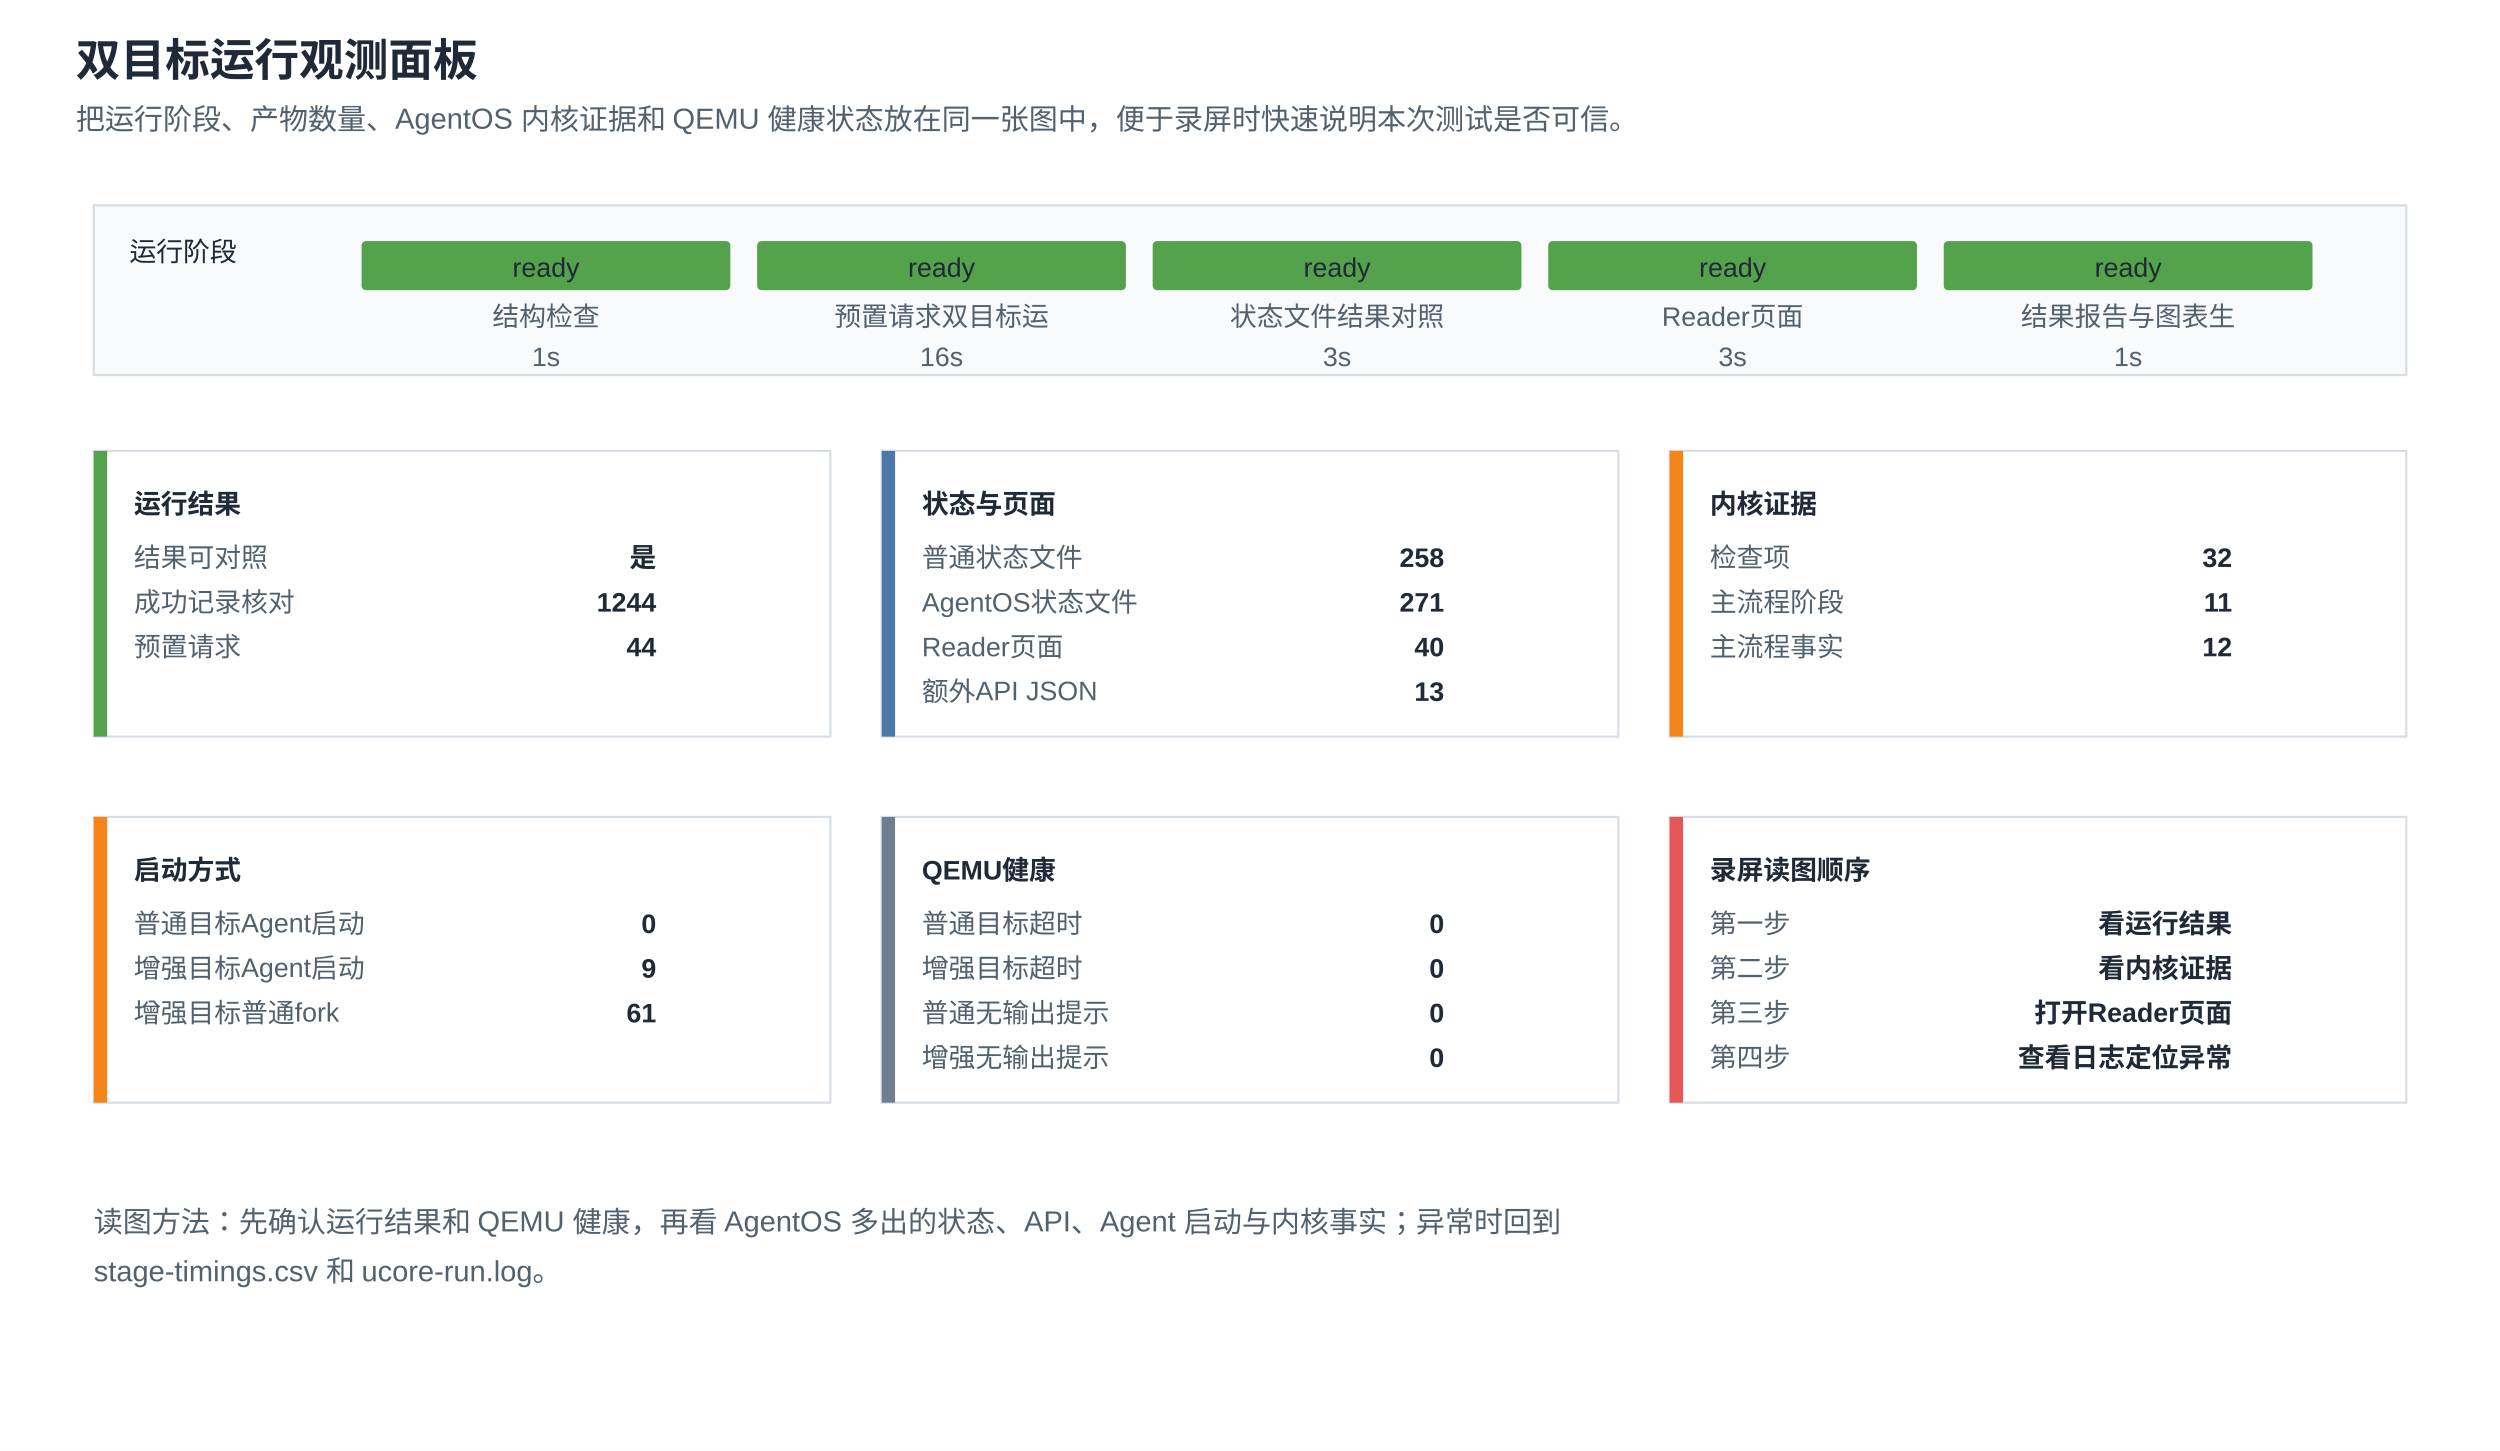
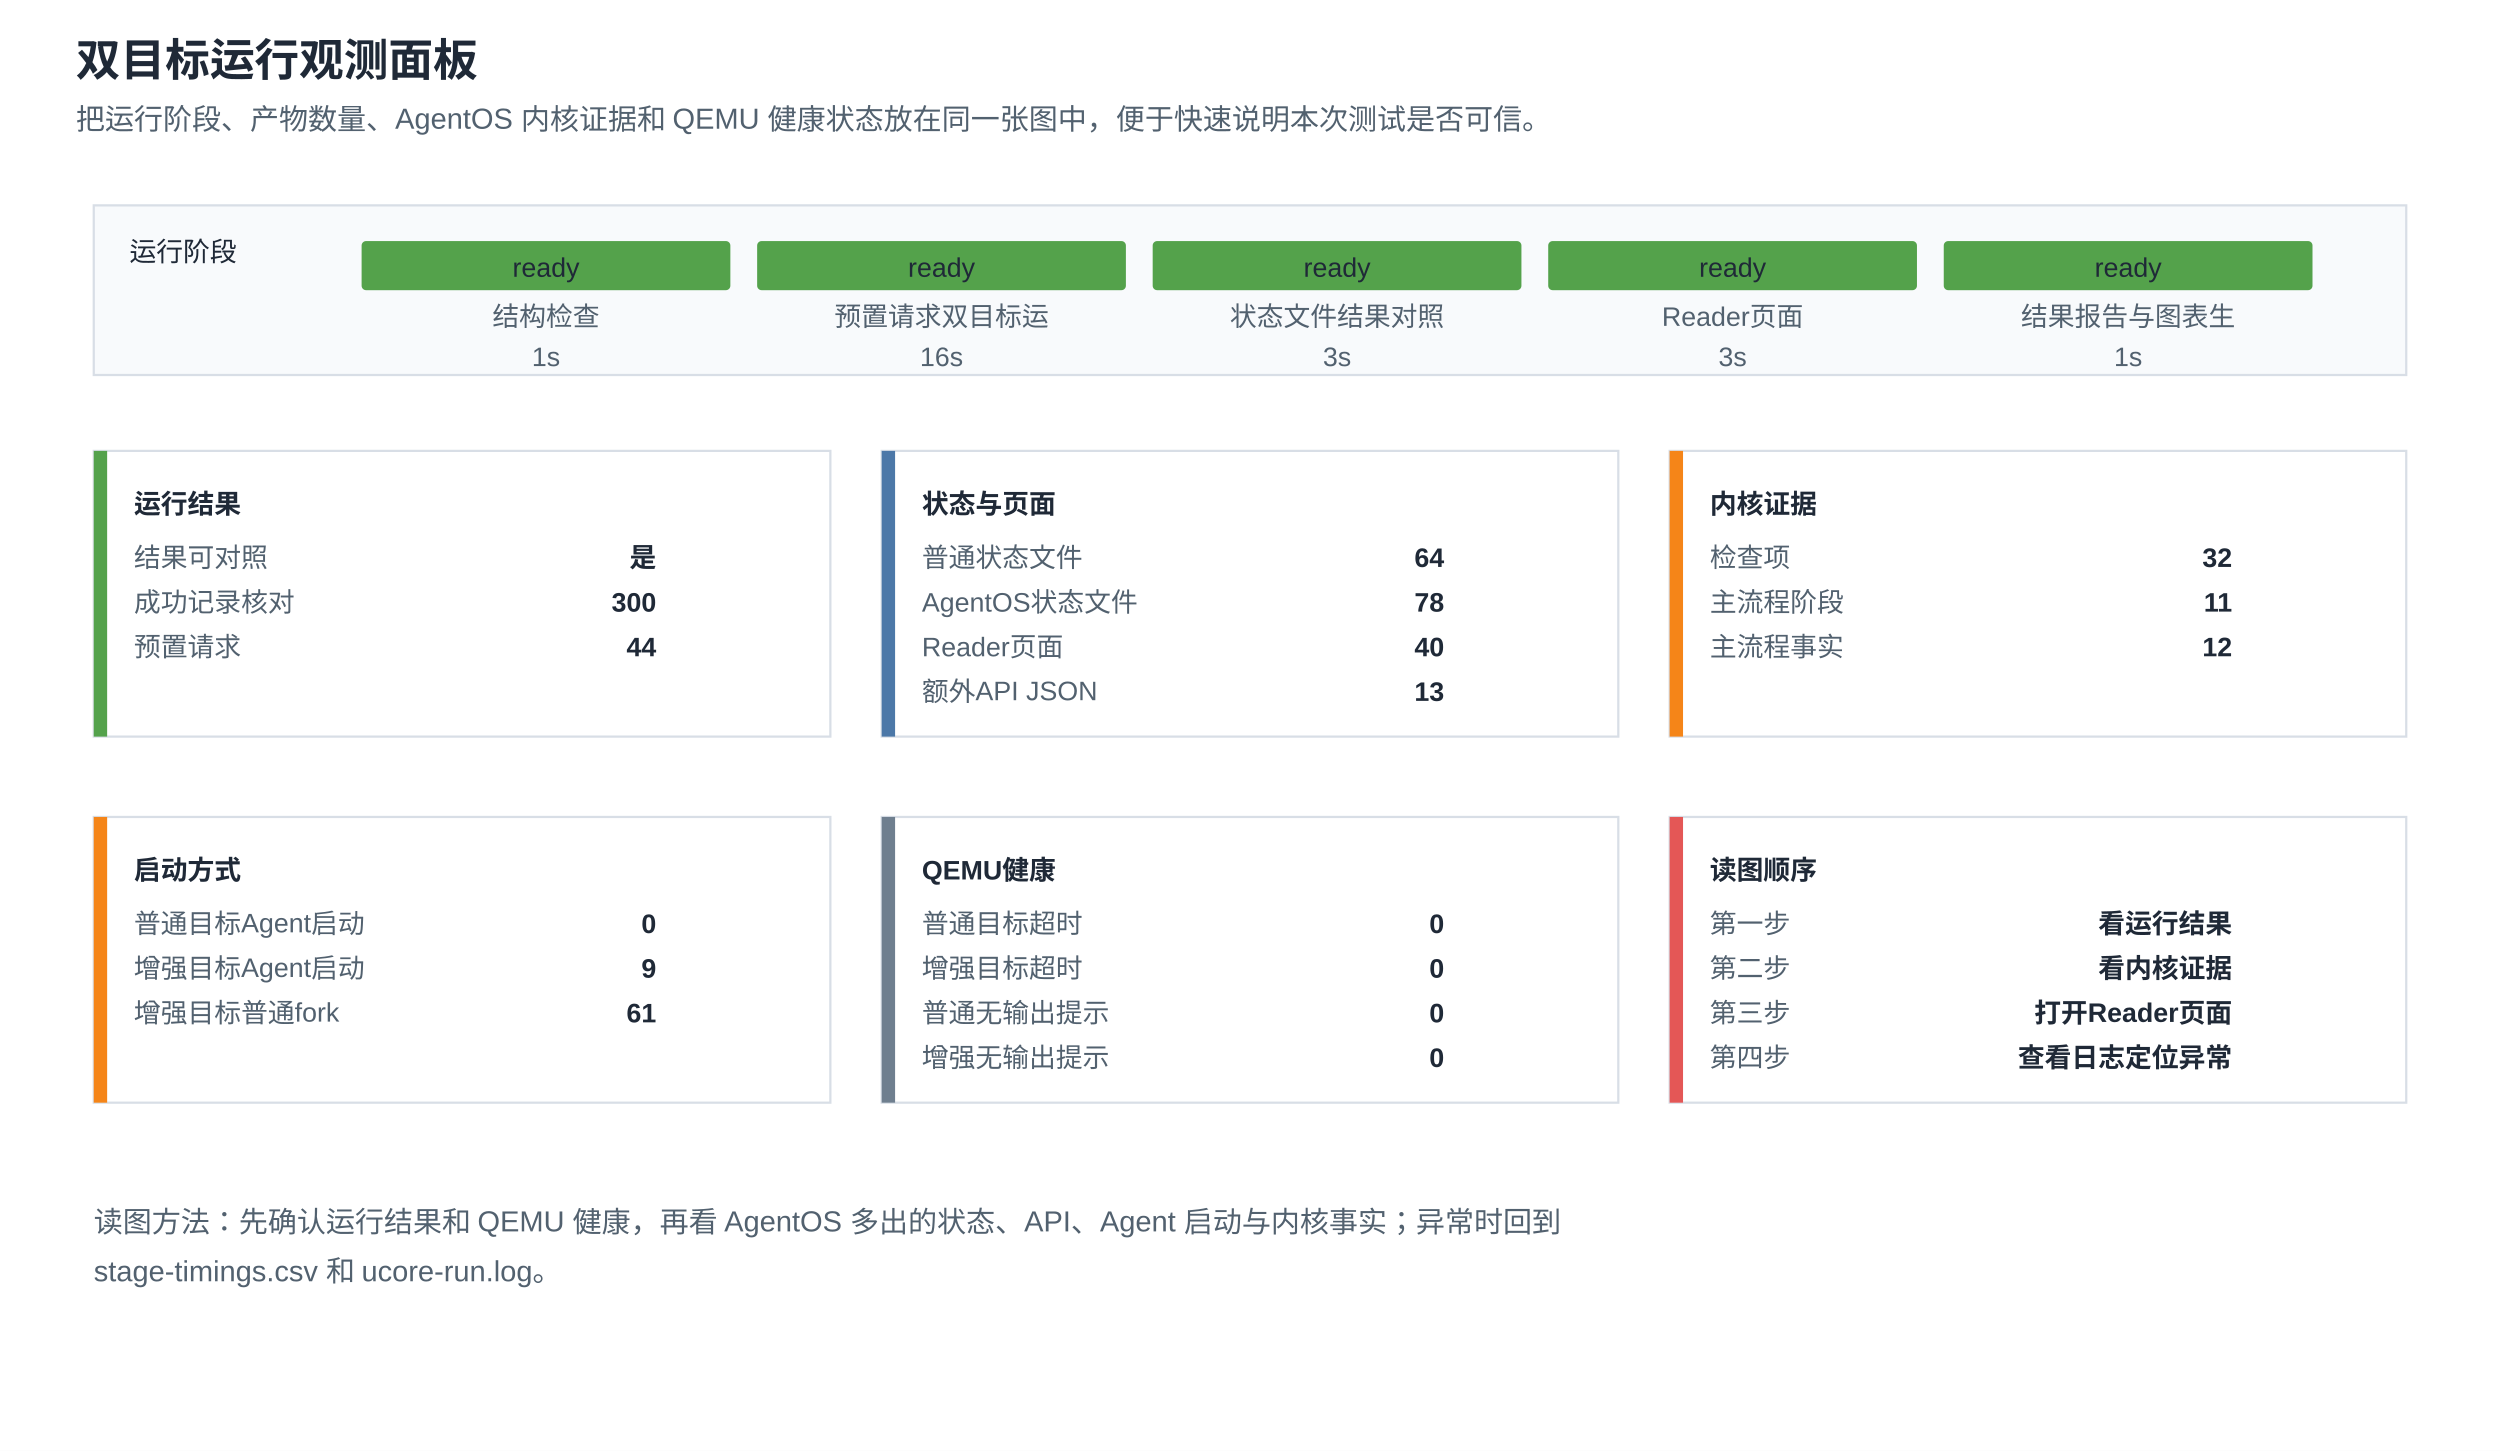
<svg xmlns="http://www.w3.org/2000/svg" width="1120" height="650" viewBox="0 0 1120 650">
  <style>
text{font-family:Arial,'Microsoft YaHei',sans-serif;fill:#1f2937}
.title{font-size:20px;font-weight:700}.subtitle{font-size:13px;fill:#52616f}
.axis{font-size:12px;fill:#52616f}.label{font-size:12px}.value{font-size:12px;font-weight:700}
</style>
  <rect width="1120" height="650" fill="#ffffff" />
  <text x="34" y="34" class="title">双目标运行观测面板</text>
-   <text x="34" y="58" class="subtitle">把运行阶段、产物数量、AgentOS 内核证据和 QEMU 健康状态放在同一张图中，便于录屏时快速说明本次测试是否可信。</text>
+   <text x="34" y="58" class="subtitle">把运行阶段、产物数量、AgentOS 内核证据和 QEMU 健康状态放在同一张图中，便于快速说明本次测试是否可信。</text>
  <rect x="42" y="92" width="1036" height="76" fill="#f8fafc" stroke="#d8dee6" />
  <text x="58" y="117" class="label">运行阶段</text>
  <rect x="162.0" y="108" width="165.2" height="22" fill="#54a24b" rx="2" />
  <text x="244.6" y="124" text-anchor="middle" class="label" fill="#fff">ready</text>
  <text x="244.6" y="146" text-anchor="middle" class="axis">结构检查</text>
  <text x="244.6" y="164" text-anchor="middle" class="axis">1s</text>
  <rect x="339.2" y="108" width="165.2" height="22" fill="#54a24b" rx="2" />
  <text x="421.8" y="124" text-anchor="middle" class="label" fill="#fff">ready</text>
  <text x="421.8" y="146" text-anchor="middle" class="axis">预置请求双目标运</text>
  <text x="421.8" y="164" text-anchor="middle" class="axis">16s</text>
  <rect x="516.4" y="108" width="165.2" height="22" fill="#54a24b" rx="2" />
  <text x="599.0" y="124" text-anchor="middle" class="label" fill="#fff">ready</text>
  <text x="599.0" y="146" text-anchor="middle" class="axis">状态文件结果对照</text>
  <text x="599.0" y="164" text-anchor="middle" class="axis">3s</text>
  <rect x="693.6" y="108" width="165.2" height="22" fill="#54a24b" rx="2" />
  <text x="776.2" y="124" text-anchor="middle" class="label" fill="#fff">ready</text>
  <text x="776.2" y="146" text-anchor="middle" class="axis">Reader页面</text>
  <text x="776.2" y="164" text-anchor="middle" class="axis">3s</text>
  <rect x="870.8" y="108" width="165.2" height="22" fill="#54a24b" rx="2" />
  <text x="953.4" y="124" text-anchor="middle" class="label" fill="#fff">ready</text>
  <text x="953.4" y="146" text-anchor="middle" class="axis">结果报告与图表生</text>
  <text x="953.4" y="164" text-anchor="middle" class="axis">1s</text>
  <rect x="42" y="202" width="330" height="128" fill="#ffffff" stroke="#d8dee6" />
  <rect x="42" y="202" width="6" height="128" fill="#54a24b" />
  <text x="60" y="230" class="value">运行结果</text>
  <text x="60" y="254" class="axis">结果可对照</text>
  <text x="294" y="254" text-anchor="end" class="value">是</text>
  <text x="60" y="274" class="axis">成功记录核对</text>
-   <text x="294" y="274" text-anchor="end" class="value">1244</text>
+   <text x="294" y="274" text-anchor="end" class="value">300</text>
  <text x="60" y="294" class="axis">预置请求</text>
  <text x="294" y="294" text-anchor="end" class="value">44</text>
  <rect x="395" y="202" width="330" height="128" fill="#ffffff" stroke="#d8dee6" />
  <rect x="395" y="202" width="6" height="128" fill="#4c78a8" />
  <text x="413" y="230" class="value">状态与页面</text>
  <text x="413" y="254" class="axis">普通状态文件</text>
-   <text x="647" y="254" text-anchor="end" class="value">258</text>
+   <text x="647" y="254" text-anchor="end" class="value">64</text>
  <text x="413" y="274" class="axis">AgentOS状态文件</text>
-   <text x="647" y="274" text-anchor="end" class="value">271</text>
+   <text x="647" y="274" text-anchor="end" class="value">78</text>
  <text x="413" y="294" class="axis">Reader页面</text>
  <text x="647" y="294" text-anchor="end" class="value">40</text>
  <text x="413" y="314" class="axis">额外API JSON</text>
  <text x="647" y="314" text-anchor="end" class="value">13</text>
  <rect x="748" y="202" width="330" height="128" fill="#ffffff" stroke="#d8dee6" />
  <rect x="748" y="202" width="6" height="128" fill="#f58518" />
  <text x="766" y="230" class="value">内核证据</text>
  <text x="766" y="254" class="axis">检查项</text>
  <text x="1000" y="254" text-anchor="end" class="value">32</text>
  <text x="766" y="274" class="axis">主流程阶段</text>
  <text x="1000" y="274" text-anchor="end" class="value">11</text>
  <text x="766" y="294" class="axis">主流程事实</text>
  <text x="1000" y="294" text-anchor="end" class="value">12</text>
  <rect x="42" y="366" width="330" height="128" fill="#ffffff" stroke="#d8dee6" />
  <rect x="42" y="366" width="6" height="128" fill="#f58518" />
  <text x="60" y="394" class="value">启动方式</text>
  <text x="60" y="418" class="axis">普通目标Agent启动</text>
  <text x="294" y="418" text-anchor="end" class="value">0</text>
  <text x="60" y="438" class="axis">增强目标Agent启动</text>
  <text x="294" y="438" text-anchor="end" class="value">9</text>
  <text x="60" y="458" class="axis">增强目标普通fork</text>
  <text x="294" y="458" text-anchor="end" class="value">61</text>
  <rect x="395" y="366" width="330" height="128" fill="#ffffff" stroke="#d8dee6" />
  <rect x="395" y="366" width="6" height="128" fill="#6f7f8f" />
  <text x="413" y="394" class="value">QEMU健康</text>
  <text x="413" y="418" class="axis">普通目标超时</text>
  <text x="647" y="418" text-anchor="end" class="value">0</text>
  <text x="413" y="438" class="axis">增强目标超时</text>
  <text x="647" y="438" text-anchor="end" class="value">0</text>
  <text x="413" y="458" class="axis">普通无输出提示</text>
  <text x="647" y="458" text-anchor="end" class="value">0</text>
  <text x="413" y="478" class="axis">增强无输出提示</text>
  <text x="647" y="478" text-anchor="end" class="value">0</text>
  <rect x="748" y="366" width="330" height="128" fill="#ffffff" stroke="#d8dee6" />
  <rect x="748" y="366" width="6" height="128" fill="#e45756" />
-   <text x="766" y="394" class="value">录屏读图顺序</text>
+   <text x="766" y="394" class="value">读图顺序</text>
  <text x="766" y="418" class="axis">第一步</text>
  <text x="1000" y="418" text-anchor="end" class="value">看运行结果</text>
  <text x="766" y="438" class="axis">第二步</text>
  <text x="1000" y="438" text-anchor="end" class="value">看内核证据</text>
  <text x="766" y="458" class="axis">第三步</text>
  <text x="1000" y="458" text-anchor="end" class="value">打开Reader页面</text>
  <text x="766" y="478" class="axis">第四步</text>
  <text x="1000" y="478" text-anchor="end" class="value">查看日志定位异常</text>
  <text x="42" y="552" class="subtitle">读图方法：先确认运行结果和 QEMU 健康，再看 AgentOS 多出的状态、API、Agent 启动与内核事实；异常时回到</text>
  <text x="42" y="574" class="subtitle">stage-timings.csv 和 ucore-run.log。</text>
</svg>
